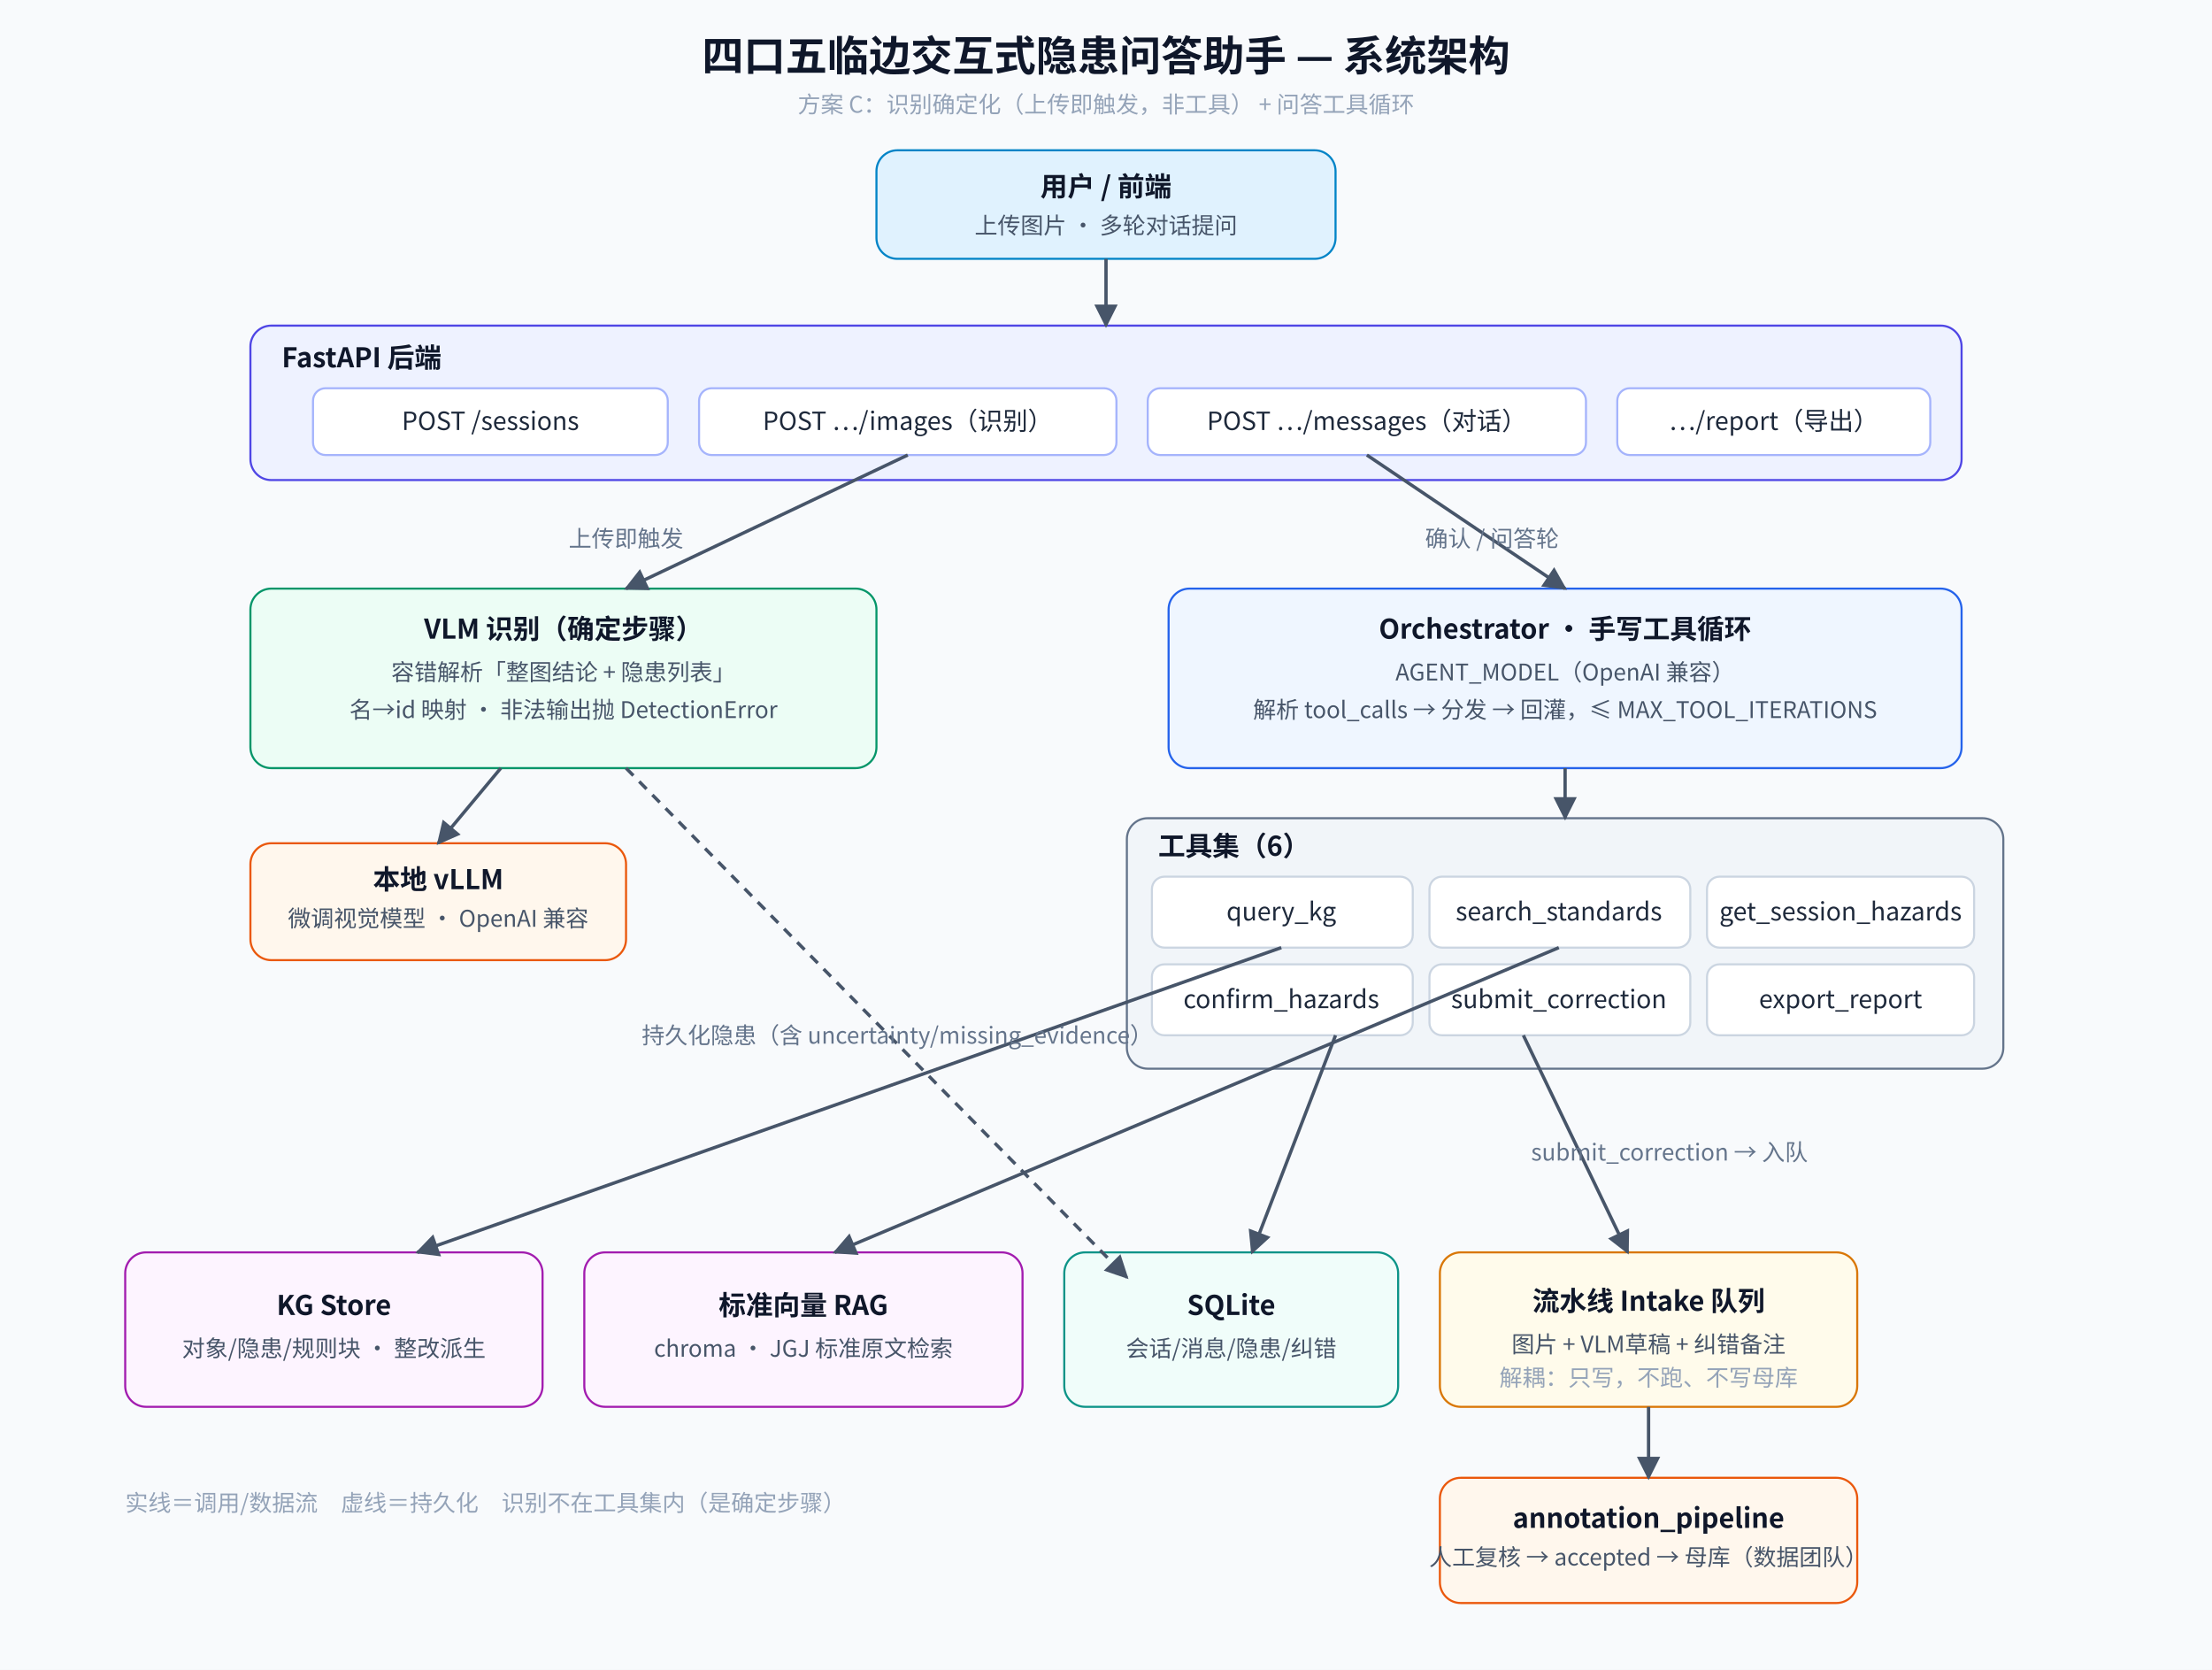
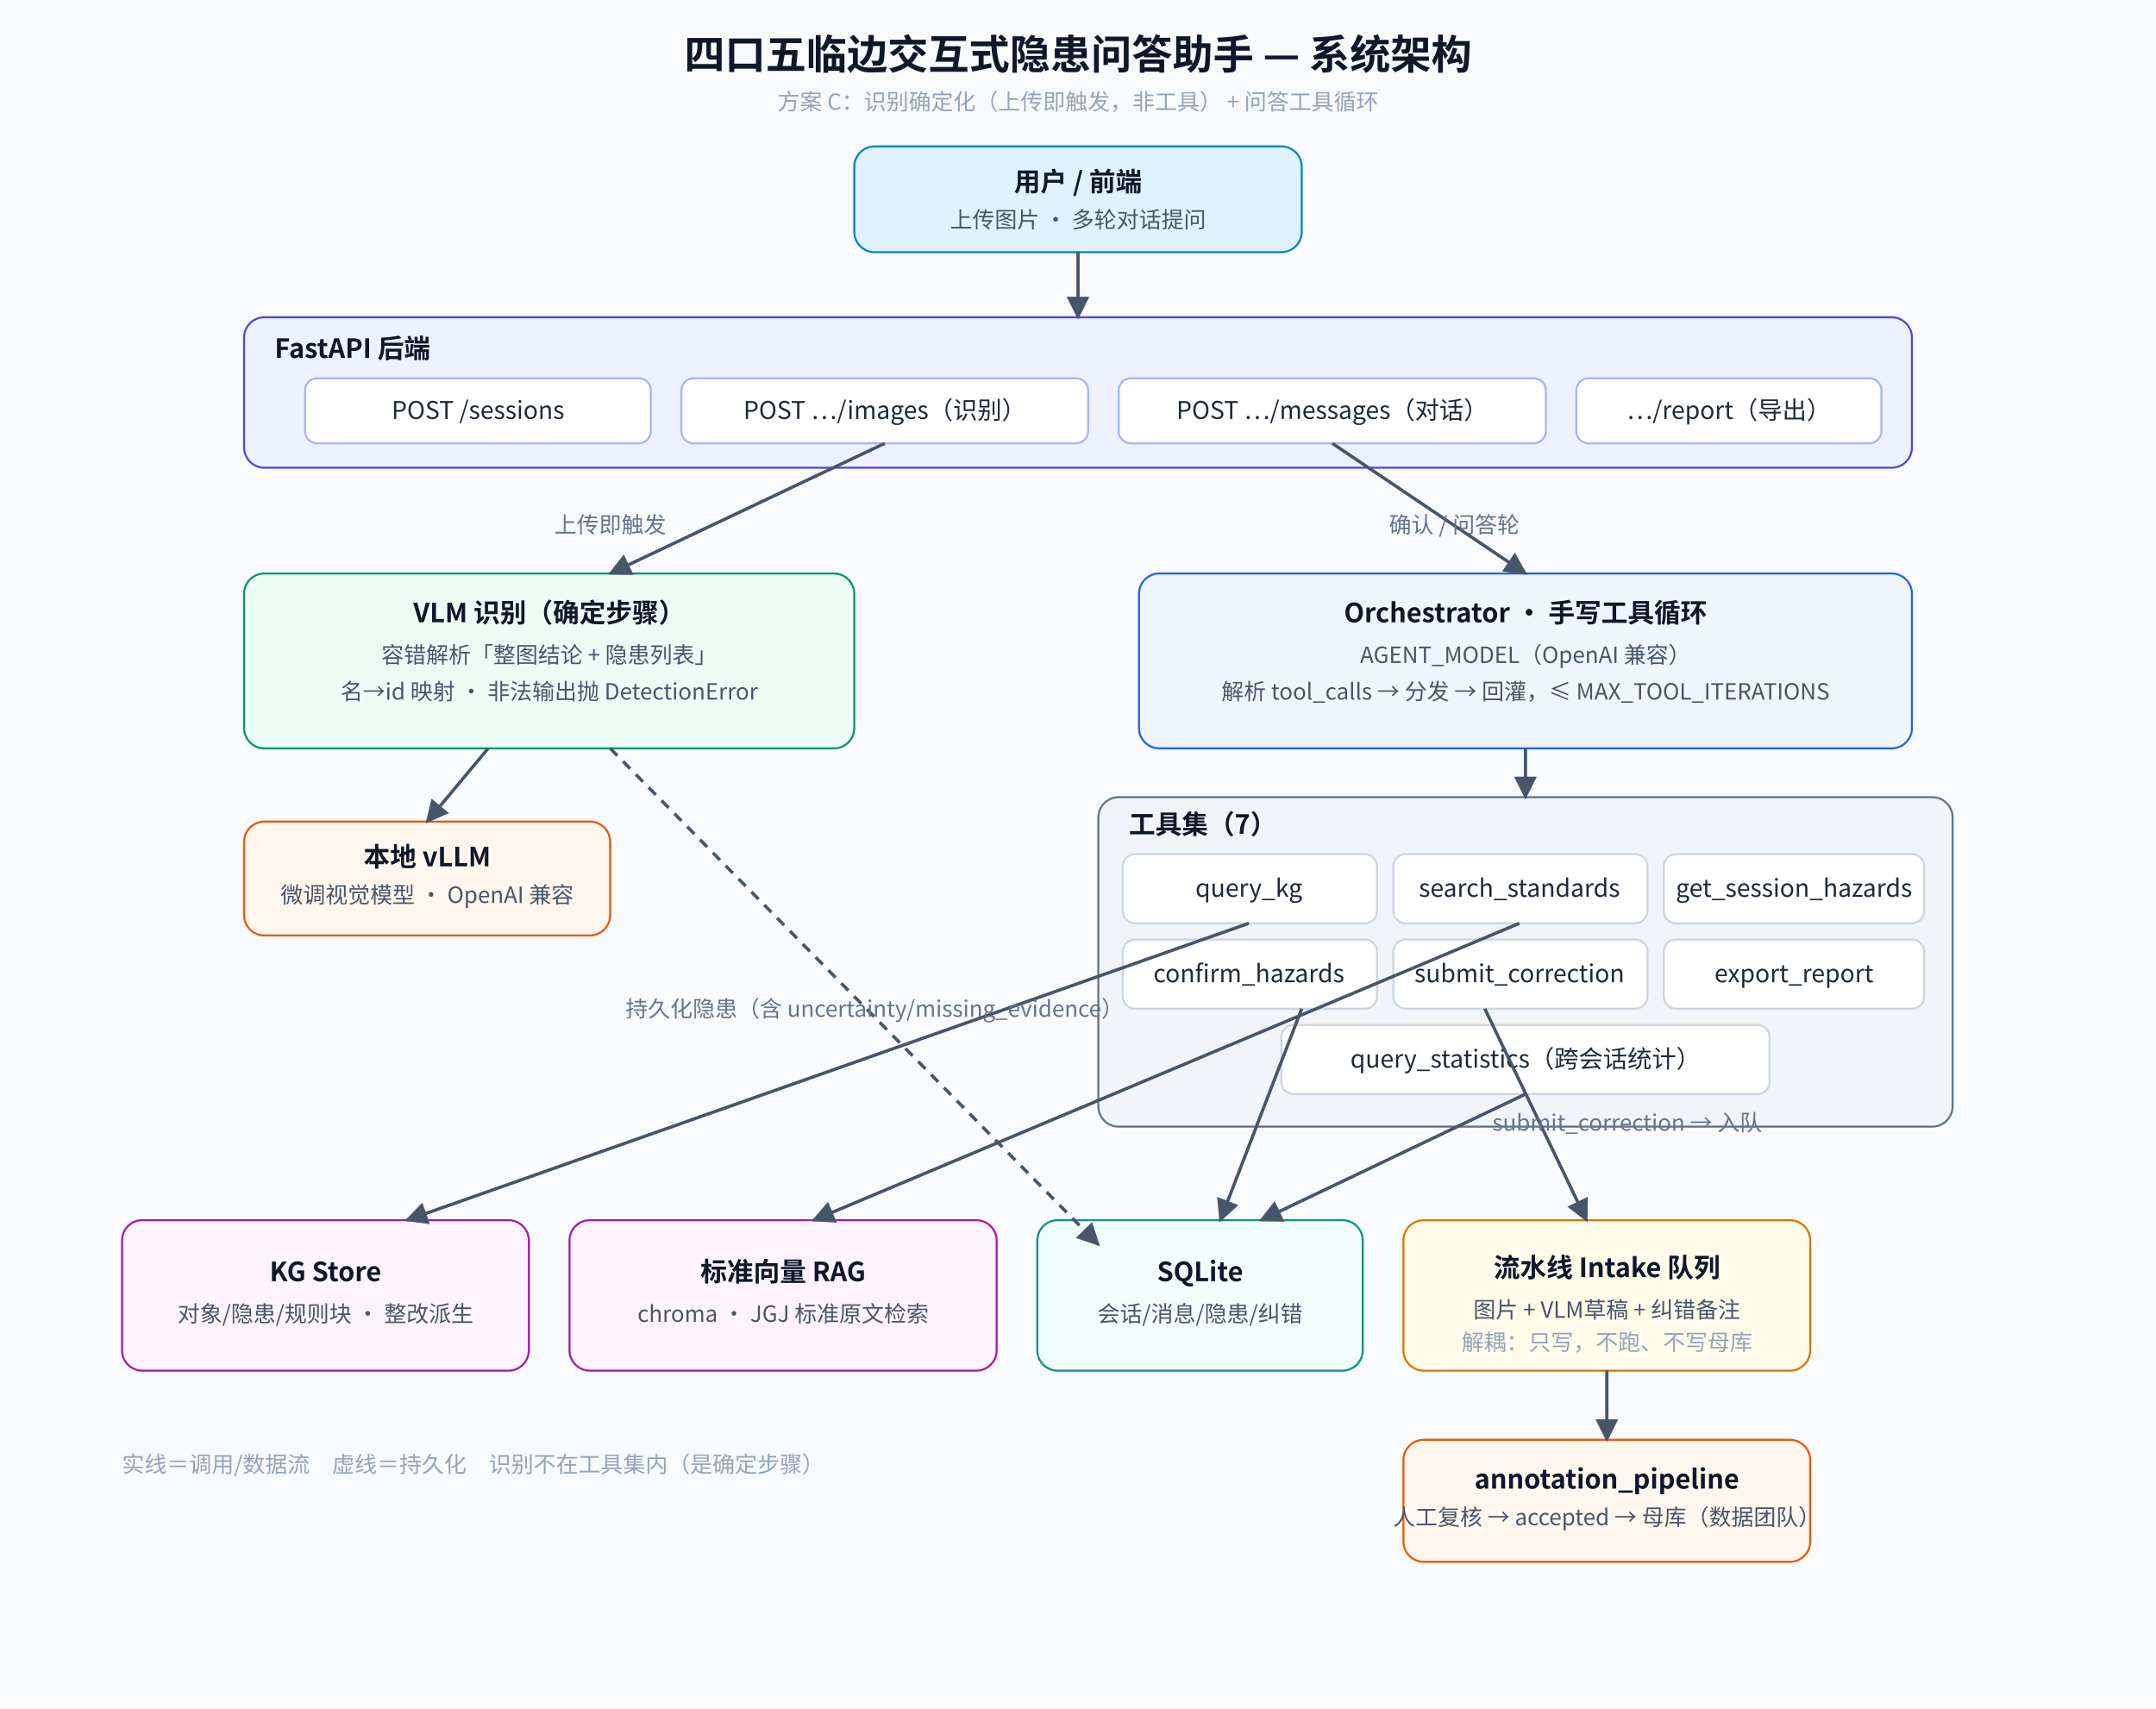
- <svg xmlns="http://www.w3.org/2000/svg" width="1060" height="800" viewBox="0 0 1060 800" font-family="'Microsoft YaHei','PingFang SC','Noto Sans CJK SC','Segoe UI',sans-serif">
+ <svg xmlns="http://www.w3.org/2000/svg" width="1060" height="840" viewBox="0 0 1060 840" font-family="'Microsoft YaHei','PingFang SC','Noto Sans CJK SC','Segoe UI',sans-serif">
  <defs>
    <marker id="arrow" viewBox="0 0 10 10" refX="9" refY="5" markerWidth="7" markerHeight="7" orient="auto-start-reverse">
      <path d="M0,0 L10,5 L0,10 z" fill="#475569" />
    </marker>
    <style>
      .lbl{fill:#0f172a;font-size:14px;}
      .sub{fill:#475569;font-size:11px;}
      .ttl{fill:#0f172a;font-size:13px;font-weight:bold;}
      .chip{fill:#1e293b;font-size:12px;}
      .edge{stroke:#475569;stroke-width:1.6;fill:none;}
      .edgelbl{fill:#64748b;font-size:11px;}
      .note{fill:#94a3b8;font-size:11px;}
    </style>
  </defs>
-   <rect x="0" y="0" width="1060" height="800" fill="#f8fafc" />
+   <rect x="0" y="0" width="1060" height="840" fill="#f8fafc" />
  <text x="530" y="34" text-anchor="middle" fill="#0f172a" font-size="20" font-weight="bold">四口五临边交互式隐患问答助手 — 系统架构</text>
  <text x="530" y="54" text-anchor="middle" class="note">方案 C：识别确定化（上传即触发，非工具） + 问答工具循环</text>
  <rect x="420" y="72" width="220" height="52" rx="10" fill="#e0f2fe" stroke="#0284c7" />
  <text x="530" y="94" text-anchor="middle" class="ttl">用户 / 前端</text>
  <text x="530" y="112" text-anchor="middle" class="sub">上传图片 · 多轮对话提问</text>
  <rect x="120" y="156" width="820" height="74" rx="10" fill="#eef2ff" stroke="#4f46e5" />
  <text x="135" y="176" class="ttl">FastAPI 后端</text>
  <rect x="150" y="186" width="170" height="32" rx="6" fill="#fff" stroke="#a5b4fc" />
  <text x="235" y="206" text-anchor="middle" class="chip">POST /sessions</text>
  <rect x="335" y="186" width="200" height="32" rx="6" fill="#fff" stroke="#a5b4fc" />
  <text x="435" y="206" text-anchor="middle" class="chip">POST …/images（识别）</text>
  <rect x="550" y="186" width="210" height="32" rx="6" fill="#fff" stroke="#a5b4fc" />
  <text x="655" y="206" text-anchor="middle" class="chip">POST …/messages（对话）</text>
  <rect x="775" y="186" width="150" height="32" rx="6" fill="#fff" stroke="#a5b4fc" />
  <text x="850" y="206" text-anchor="middle" class="chip">…/report（导出）</text>
  <line x1="530" y1="124" x2="530" y2="156" class="edge" marker-end="url(#arrow)" />
  <rect x="120" y="282" width="300" height="86" rx="10" fill="#ecfdf5" stroke="#059669" />
  <text x="270" y="306" text-anchor="middle" class="ttl">VLM 识别（确定步骤）</text>
  <text x="270" y="326" text-anchor="middle" class="sub">容错解析「整图结论 + 隐患列表」</text>
  <text x="270" y="344" text-anchor="middle" class="sub">名→id 映射 · 非法输出抛 DetectionError</text>
  <rect x="120" y="404" width="180" height="56" rx="10" fill="#fff7ed" stroke="#ea580c" />
  <text x="210" y="426" text-anchor="middle" class="ttl">本地 vLLM</text>
  <text x="210" y="444" text-anchor="middle" class="sub">微调视觉模型 · OpenAI 兼容</text>
  <line x1="435" y1="218" x2="300" y2="282" class="edge" marker-end="url(#arrow)" />
  <text x="300" y="262" text-anchor="middle" class="edgelbl">上传即触发</text>
  <line x1="240" y1="368" x2="210" y2="404" class="edge" marker-end="url(#arrow)" />
  <rect x="560" y="282" width="380" height="86" rx="10" fill="#eff6ff" stroke="#2563eb" />
  <text x="750" y="306" text-anchor="middle" class="ttl">Orchestrator · 手写工具循环</text>
  <text x="750" y="326" text-anchor="middle" class="sub">AGENT_MODEL（OpenAI 兼容）</text>
  <text x="750" y="344" text-anchor="middle" class="sub">解析 tool_calls → 分发 → 回灌，≤ MAX_TOOL_ITERATIONS</text>
  <line x1="655" y1="218" x2="750" y2="282" class="edge" marker-end="url(#arrow)" />
  <text x="715" y="262" text-anchor="middle" class="edgelbl">确认 / 问答轮</text>
-   <rect x="540" y="392" width="420" height="120" rx="10" fill="#f1f5f9" stroke="#64748b" />
-   <text x="555" y="410" class="ttl">工具集（6）</text>
+   <rect x="540" y="392" width="420" height="162" rx="10" fill="#f1f5f9" stroke="#64748b" />
+   <text x="555" y="410" class="ttl">工具集（7）</text>
  <rect x="552" y="420" width="125" height="34" rx="6" fill="#fff" stroke="#cbd5e1" />
  <text x="614" y="441" text-anchor="middle" class="chip">query_kg</text>
  <rect x="685" y="420" width="125" height="34" rx="6" fill="#fff" stroke="#cbd5e1" />
  <text x="747" y="441" text-anchor="middle" class="chip">search_standards</text>
  <rect x="818" y="420" width="128" height="34" rx="6" fill="#fff" stroke="#cbd5e1" />
  <text x="882" y="441" text-anchor="middle" class="chip">get_session_hazards</text>
  <rect x="552" y="462" width="125" height="34" rx="6" fill="#fff" stroke="#cbd5e1" />
  <text x="614" y="483" text-anchor="middle" class="chip">confirm_hazards</text>
  <rect x="685" y="462" width="125" height="34" rx="6" fill="#fff" stroke="#cbd5e1" />
  <text x="747" y="483" text-anchor="middle" class="chip">submit_correction</text>
  <rect x="818" y="462" width="128" height="34" rx="6" fill="#fff" stroke="#cbd5e1" />
  <text x="882" y="483" text-anchor="middle" class="chip">export_report</text>
+   <rect x="630" y="504" width="240" height="34" rx="6" fill="#fff" stroke="#cbd5e1" />
+   <text x="750" y="525" text-anchor="middle" class="chip">query_statistics（跨会话统计）</text>
  <line x1="750" y1="368" x2="750" y2="392" class="edge" marker-end="url(#arrow)" />
  <rect x="60" y="600" width="200" height="74" rx="10" fill="#fdf4ff" stroke="#a21caf" />
  <text x="160" y="630" text-anchor="middle" class="ttl">KG Store</text>
  <text x="160" y="650" text-anchor="middle" class="sub">对象/隐患/规则块 · 整改派生</text>
  <rect x="280" y="600" width="210" height="74" rx="10" fill="#fdf4ff" stroke="#a21caf" />
  <text x="385" y="630" text-anchor="middle" class="ttl">标准向量 RAG</text>
  <text x="385" y="650" text-anchor="middle" class="sub">chroma · JGJ 标准原文检索</text>
  <rect x="510" y="600" width="160" height="74" rx="10" fill="#f0fdfa" stroke="#0d9488" />
  <text x="590" y="630" text-anchor="middle" class="ttl">SQLite</text>
  <text x="590" y="650" text-anchor="middle" class="sub">会话/消息/隐患/纠错</text>
  <rect x="690" y="600" width="200" height="74" rx="10" fill="#fffbeb" stroke="#d97706" />
  <text x="790" y="628" text-anchor="middle" class="ttl">流水线 Intake 队列</text>
  <text x="790" y="648" text-anchor="middle" class="sub">图片 + VLM草稿 + 纠错备注</text>
  <text x="790" y="664" text-anchor="middle" class="note">解耦：只写，不跑、不写母库</text>
  <rect x="690" y="708" width="200" height="60" rx="10" fill="#fff7ed" stroke="#ea580c" />
  <text x="790" y="732" text-anchor="middle" class="ttl">annotation_pipeline</text>
  <text x="790" y="750" text-anchor="middle" class="sub">人工复核 → accepted → 母库（数据团队）</text>
  <line x1="614" y1="454" x2="200" y2="600" class="edge" marker-end="url(#arrow)" />
  <line x1="747" y1="454" x2="400" y2="600" class="edge" marker-end="url(#arrow)" />
  <line x1="640" y1="496" x2="600" y2="600" class="edge" marker-end="url(#arrow)" />
  <line x1="730" y1="496" x2="780" y2="600" class="edge" marker-end="url(#arrow)" />
+   <line x1="750" y1="538" x2="620" y2="600" class="edge" marker-end="url(#arrow)" />
  <text x="800" y="556" text-anchor="middle" class="edgelbl">submit_correction → 入队</text>
  <line x1="790" y1="674" x2="790" y2="708" class="edge" marker-end="url(#arrow)" />
  <line x1="300" y1="368" x2="540" y2="612" class="edge" stroke-dasharray="5 4" marker-end="url(#arrow)" />
  <text x="430" y="500" text-anchor="middle" class="edgelbl">持久化隐患（含 uncertainty/missing_evidence）</text>
  <text x="60" y="724" class="note">实线＝调用/数据流　虚线＝持久化　识别不在工具集内（是确定步骤）</text>
</svg>
